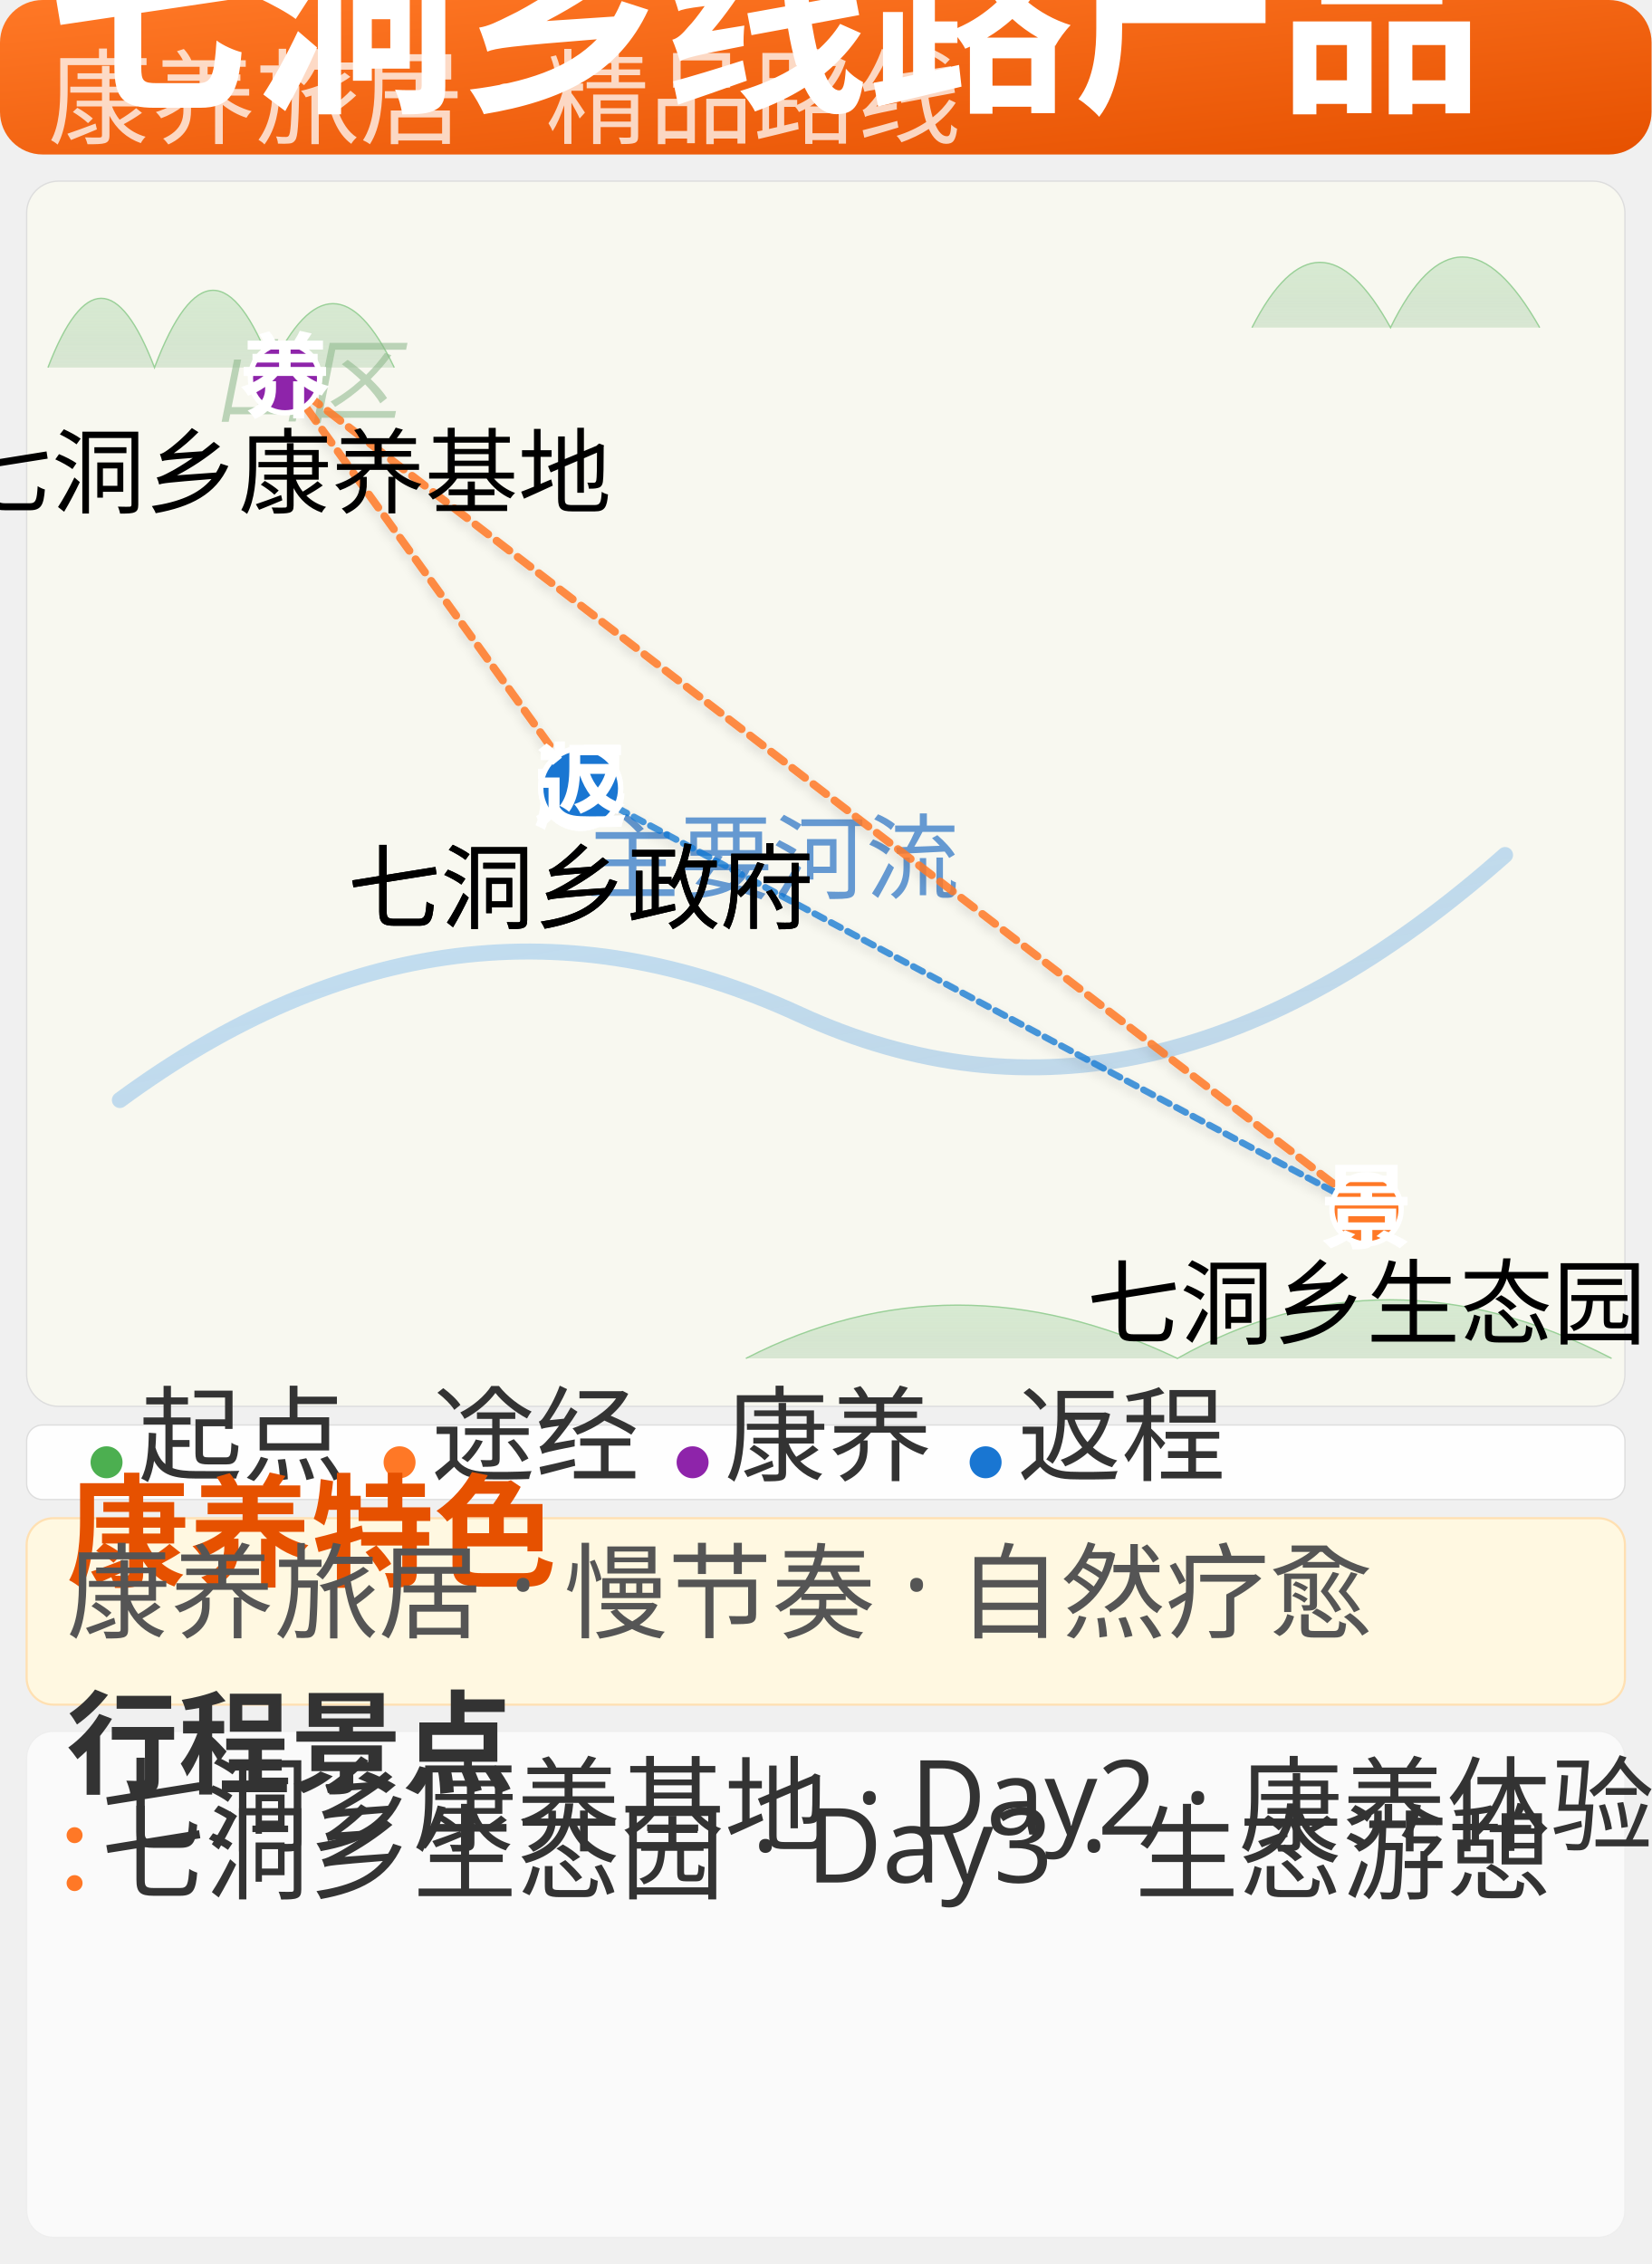
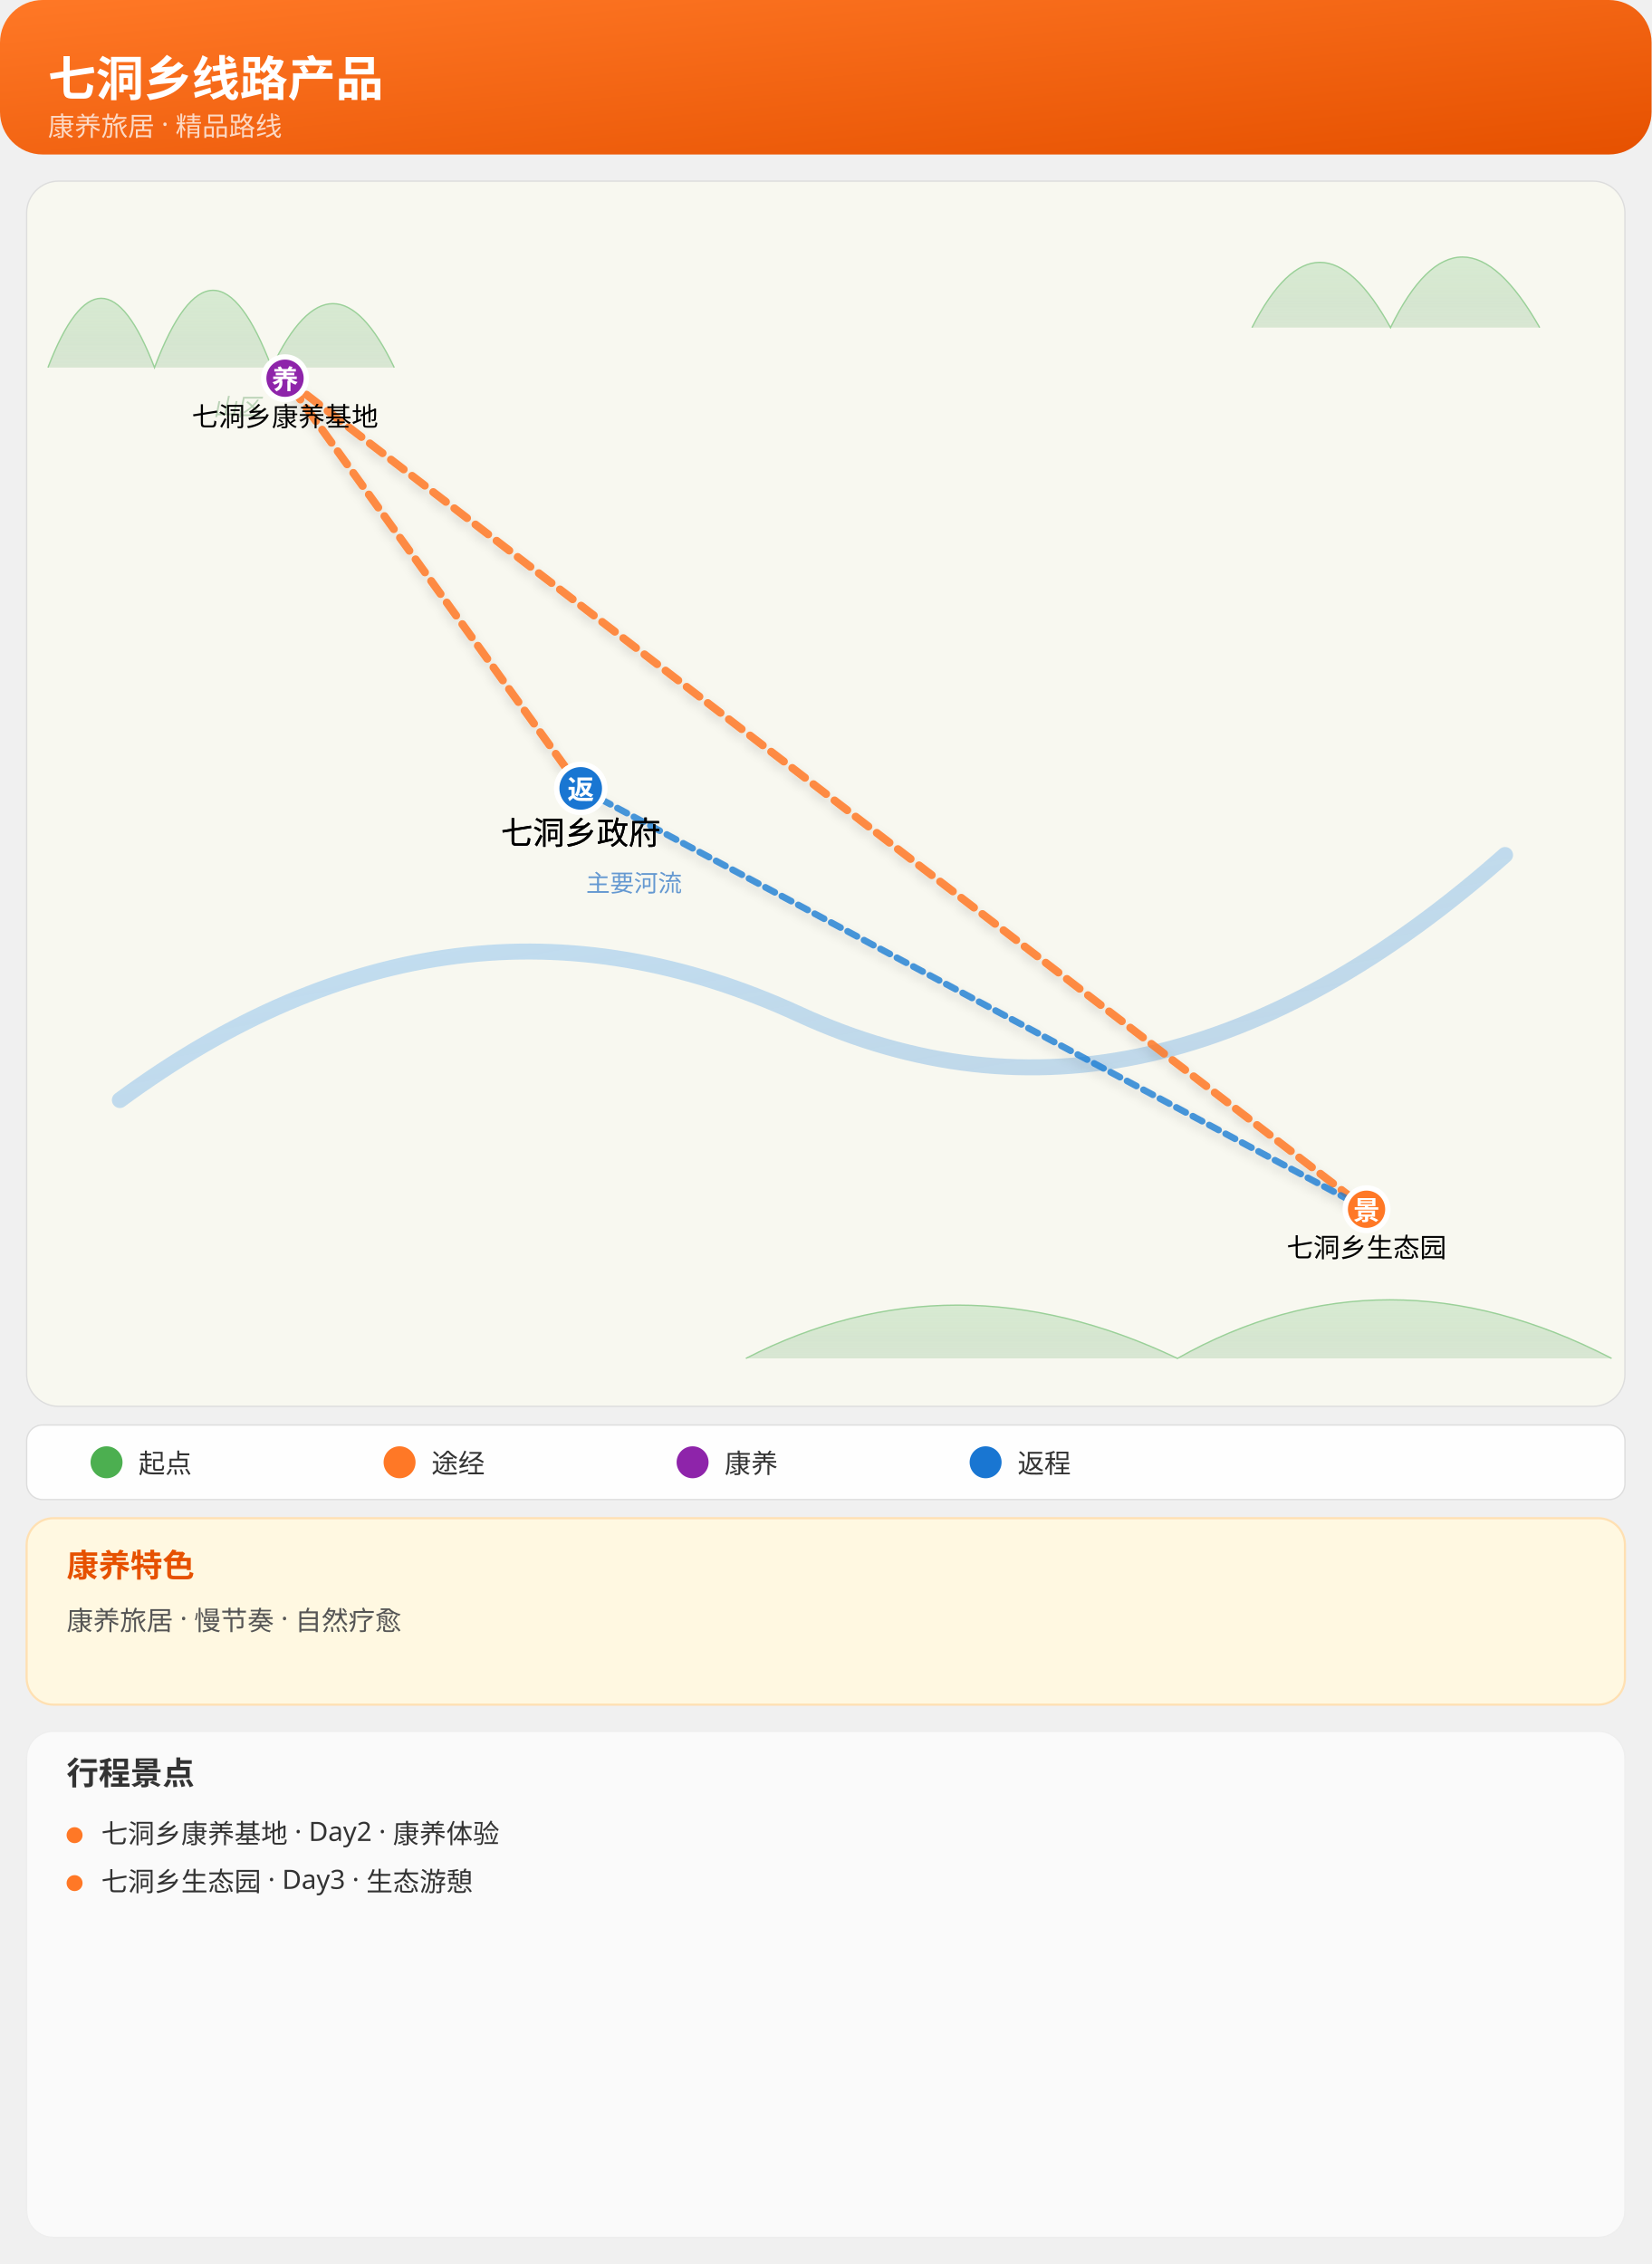
<svg xmlns="http://www.w3.org/2000/svg" viewBox="0 0 620 850" data-route-id="jtd_2070305000000000240" data-version="standard" data-route-name="七洞乡线路产品" data-center-lat="23.6816" data-center-lng="109.0529" style="width:100%;max-width:620px;background:linear-gradient(180deg,#F5F0E8 0%,#E8F4E8 100%);border-radius:16px;font-family:'PingFang SC','Microsoft YaHei',sans-serif">
  <defs>
    <linearGradient id="boundaryGrad" x1="0" y1="0" x2="1" y2="1">
      <stop offset="0%" stop-color="#E8F5E9" stop-opacity="0.95" />
      <stop offset="100%" stop-color="#C8E6C9" stop-opacity="0.8" />
    </linearGradient>
    <linearGradient id="riverGrad" x1="0" y1="0" x2="1" y2="1">
      <stop offset="0%" stop-color="#64B5F6" stop-opacity="0.7" />
      <stop offset="100%" stop-color="#1976D2" stop-opacity="0.5" />
    </linearGradient>
    <linearGradient id="hillGrad" x1="0" y1="0" x2="0" y2="1">
      <stop offset="0%" stop-color="#81C784" stop-opacity="0.5" />
      <stop offset="100%" stop-color="#388E3C" stop-opacity="0.3" />
    </linearGradient>
    <linearGradient id="heroGrad" x1="0" y1="0" x2="1" y2="1">
      <stop offset="0%" stop-color="#FF7826" />
      <stop offset="100%" stop-color="#E65100" />
    </linearGradient>
    <filter id="shadow">
      <feDropShadow dx="0" dy="2" stdDeviation="2" flood-color="#000" flood-opacity="0.15" />
    </filter>
  </defs>
  <rect x="0" y="0" width="620" height="58" rx="16" fill="url(#heroGrad)" />
-   <text x="18" y="36" fill="#fff" font-size="77" font-weight="bold">七洞乡线路产品</text>
-   <text x="18" y="51" fill="rgba(255,255,255,0.75)" font-size="39">康养旅居 · 精品路线</text>
+   <text class="svg-text" data-role="hero_title" x="18" y="36" fill="#fff" font-size="18" font-weight="bold">七洞乡线路产品</text>
+   <text class="svg-text" data-role="hero_sub" x="18" y="51" fill="rgba(255,255,255,0.75)" font-size="10">康养旅居 · 精品路线</text>
  <rect x="10" y="68" width="600" height="460" rx="12" fill="#F8F8F0" stroke="#DDD" stroke-width="0.5" />
  <g class="mountains" opacity="0.55">
    <path d="M18,138 Q38,86 58,138 Q80,80 102,138 Q125,90 148,138" fill="url(#hillGrad)" stroke="#4CAF50" stroke-width="0.5" />
    <path d="M470,123 Q495,74 522,123 Q548,70 578,123" fill="url(#hillGrad)" stroke="#4CAF50" stroke-width="0.5" />
    <path d="M280,510 Q358,470 442,510 Q520,466 605,510" fill="url(#hillGrad)" stroke="#4CAF50" stroke-width="0.5" />
-     <text x="80" y="156" fill="#2E7D32" font-size="35" opacity="0.55" font-style="italic">山区</text>
+     <text class="svg-text" data-role="map_deco" x="80" y="156" fill="#2E7D32" font-size="9" opacity="0.55" font-style="italic">山区</text>
  </g>
  <g class="rivers">
    <path d="M45,413 Q170,321 300,380.8 T565,321" fill="none" stroke="url(#riverGrad)" stroke-width="6" stroke-linecap="round" opacity="0.5" />
-     <text x="220" y="334.8" fill="#1565C0" font-size="35" opacity="0.65">主要河流</text>
+     <text class="svg-text" data-role="map_deco" x="220" y="334.8" fill="#1565C0" font-size="9" opacity="0.65">主要河流</text>
  </g>
  <g class="route-paths" filter="url(#shadow)">
    <path d="M 218 296 L 107 142 L 513 454" fill="none" stroke="#FF7826" stroke-width="3" stroke-dasharray="6 4" stroke-linecap="round" stroke-linejoin="round" opacity="0.85" />
    <path d="M 513 454 L 218 296" fill="none" stroke="#1976D2" stroke-width="2.5" stroke-dasharray="4 3" stroke-linecap="round" stroke-linejoin="round" opacity="0.75" />
  </g>
  <g class="markers">
    <g class="route-marker" style="cursor:pointer" data-type="arrival" data-day="Day1" data-name="七洞乡政府" data-plan="抵达办理入住" data-lat="23.6817" data-lng="109.0512" data-spot-desc="抵达办理入住" transform="translate(218,296)">
-       <circle class="hit-area" r="29" fill="transparent" pointer-events="all" />
-       <circle r="15" fill="#4CAF50" stroke="#fff" stroke-width="2" />
-       <text text-anchor="middle" dy="12" fill="#fff" font-size="35" font-weight="bold">起</text>
-       <text y="50" text-anchor="middle" font-size="35" fill="#000" font-family="sans-serif">七洞乡政府</text>
+       <circle class="hit-area" r="21" fill="transparent" pointer-events="all" />
+       <circle r="9" fill="#4CAF50" stroke="#fff" stroke-width="2" />
+       <text class="svg-text" data-role="marker_glyph" text-anchor="middle" dy="4" fill="#fff" font-size="10" font-weight="bold">起</text>
+       <text class="svg-text" data-role="marker_name" y="21" text-anchor="middle" font-size="12" fill="#000" font-family="sans-serif">七洞乡政府</text>
    </g>
    <g class="route-marker" style="cursor:pointer" data-type="wellness" data-day="Day2" data-name="七洞乡康养基地" data-plan="康养体验" data-lat="23.6852" data-lng="109.0491" data-spot-desc="康养体验" transform="translate(107,142)">
-       <circle class="hit-area" r="27" fill="transparent" pointer-events="all" />
-       <circle r="13" fill="#8E24AA" stroke="#fff" stroke-width="2" />
-       <text text-anchor="middle" dy="12" fill="#fff" font-size="35" font-weight="bold">养</text>
-       <text y="48" text-anchor="middle" font-size="35" fill="#000" font-family="sans-serif">七洞乡康养基地</text>
+       <circle class="hit-area" r="20" fill="transparent" pointer-events="all" />
+       <circle r="8" fill="#8E24AA" stroke="#fff" stroke-width="2" />
+       <text class="svg-text" data-role="marker_glyph" text-anchor="middle" dy="4" fill="#fff" font-size="10" font-weight="bold">养</text>
+       <text class="svg-text" data-role="marker_name" y="18" text-anchor="middle" font-size="10" fill="#000" font-family="sans-serif">七洞乡康养基地</text>
    </g>
    <g class="route-marker" style="cursor:pointer" data-type="spot" data-day="Day3" data-name="七洞乡生态园" data-plan="生态游憩" data-lat="23.6781" data-lng="109.0568" data-spot-desc="生态游憩" transform="translate(513,454)">
-       <circle class="hit-area" r="27" fill="transparent" pointer-events="all" />
-       <circle r="13" fill="#FF7826" stroke="#fff" stroke-width="2" />
-       <text text-anchor="middle" dy="12" fill="#fff" font-size="35" font-weight="bold">景</text>
-       <text y="48" text-anchor="middle" font-size="35" fill="#000" font-family="sans-serif">七洞乡生态园</text>
+       <circle class="hit-area" r="20" fill="transparent" pointer-events="all" />
+       <circle r="8" fill="#FF7826" stroke="#fff" stroke-width="2" />
+       <text class="svg-text" data-role="marker_glyph" text-anchor="middle" dy="4" fill="#fff" font-size="10" font-weight="bold">景</text>
+       <text class="svg-text" data-role="marker_name" y="18" text-anchor="middle" font-size="10" fill="#000" font-family="sans-serif">七洞乡生态园</text>
    </g>
    <g class="route-marker" style="cursor:pointer" data-type="departure" data-day="Day3" data-name="七洞乡政府" data-plan="返程" data-lat="23.6817" data-lng="109.0512" data-spot-desc="返程" transform="translate(218,296)">
-       <circle class="hit-area" r="29" fill="transparent" pointer-events="all" />
-       <circle r="15" fill="#1976D2" stroke="#fff" stroke-width="2" />
-       <text text-anchor="middle" dy="12" fill="#fff" font-size="35" font-weight="bold">返</text>
-       <text y="50" text-anchor="middle" font-size="35" fill="#000" font-family="sans-serif">七洞乡政府</text>
+       <circle class="hit-area" r="21" fill="transparent" pointer-events="all" />
+       <circle r="9" fill="#1976D2" stroke="#fff" stroke-width="2" />
+       <text class="svg-text" data-role="marker_glyph" text-anchor="middle" dy="4" fill="#fff" font-size="10" font-weight="bold">返</text>
+       <text class="svg-text" data-role="marker_name" y="21" text-anchor="middle" font-size="12" fill="#000" font-family="sans-serif">七洞乡政府</text>
    </g>
  </g>
  <g class="legend" transform="translate(10, 535)">
    <rect width="600" height="28" rx="6" fill="rgba(255,255,255,0.92)" stroke="#ddd" stroke-width="0.5" />
    <circle cx="30" cy="14" r="6" fill="#4CAF50" />
-     <text x="42" y="18" font-size="39" fill="#333">起点</text>
+     <text class="svg-text" data-role="legend" x="42" y="18" font-size="10" fill="#333">起点</text>
    <circle cx="140" cy="14" r="6" fill="#FF7826" />
-     <text x="152" y="18" font-size="39" fill="#333">途经</text>
+     <text class="svg-text" data-role="legend" x="152" y="18" font-size="10" fill="#333">途经</text>
    <circle cx="250" cy="14" r="6" fill="#8E24AA" />
-     <text x="262" y="18" font-size="39" fill="#333">康养</text>
+     <text class="svg-text" data-role="legend" x="262" y="18" font-size="10" fill="#333">康养</text>
    <circle cx="360" cy="14" r="6" fill="#1976D2" />
-     <text x="372" y="18" font-size="39" fill="#333">返程</text>
+     <text class="svg-text" data-role="legend" x="372" y="18" font-size="10" fill="#333">返程</text>
  </g>
  <g class="wellness-info" transform="translate(10, 570)">
    <rect width="600" height="70" rx="10" fill="#FFF8E1" stroke="#FFE0B2" stroke-width="0.8" />
-     <text x="15" y="22" fill="#E65100" font-size="46" font-weight="bold">康养特色</text>
-     <text x="15" y="42" fill="#555" font-size="39">康养旅居 · 慢节奏 · 自然疗愈</text>
+     <text class="svg-text" data-role="panel_title" x="15" y="22" fill="#E65100" font-size="12" font-weight="bold">康养特色</text>
+     <text class="svg-text" data-role="panel_body" x="15" y="42" fill="#555" font-size="10">康养旅居 · 慢节奏 · 自然疗愈</text>
  </g>
  <g class="spot-list" transform="translate(10, 650)">
    <rect width="600" height="190" rx="10" fill="#FAFAFA" stroke="#EEE" stroke-width="0.5" />
-     <text x="15" y="20" fill="#333" font-size="42" font-weight="bold">行程景点</text>
+     <text class="svg-text" data-role="panel_title" x="15" y="20" fill="#333" font-size="12" font-weight="bold">行程景点</text>
    <g class="spot-item" data-name="七洞乡康养基地" data-day="Day2" data-spot-desc="">
      <circle cx="18" cy="39" r="3" fill="#FF7826" />
-       <text x="28" y="42" fill="#333" font-size="39">七洞乡康养基地 · Day2 · 康养体验</text>
+       <text class="svg-text" data-role="list_item" x="28" y="42" fill="#333" font-size="10">七洞乡康养基地 · Day2 · 康养体验</text>
    </g>
    <g class="spot-item" data-name="七洞乡生态园" data-day="Day3" data-spot-desc="">
      <circle cx="18" cy="57" r="3" fill="#FF7826" />
-       <text x="28" y="60" fill="#333" font-size="39">七洞乡生态园 · Day3 · 生态游憩</text>
+       <text class="svg-text" data-role="list_item" x="28" y="60" fill="#333" font-size="10">七洞乡生态园 · Day3 · 生态游憩</text>
    </g>
  </g>
</svg>
